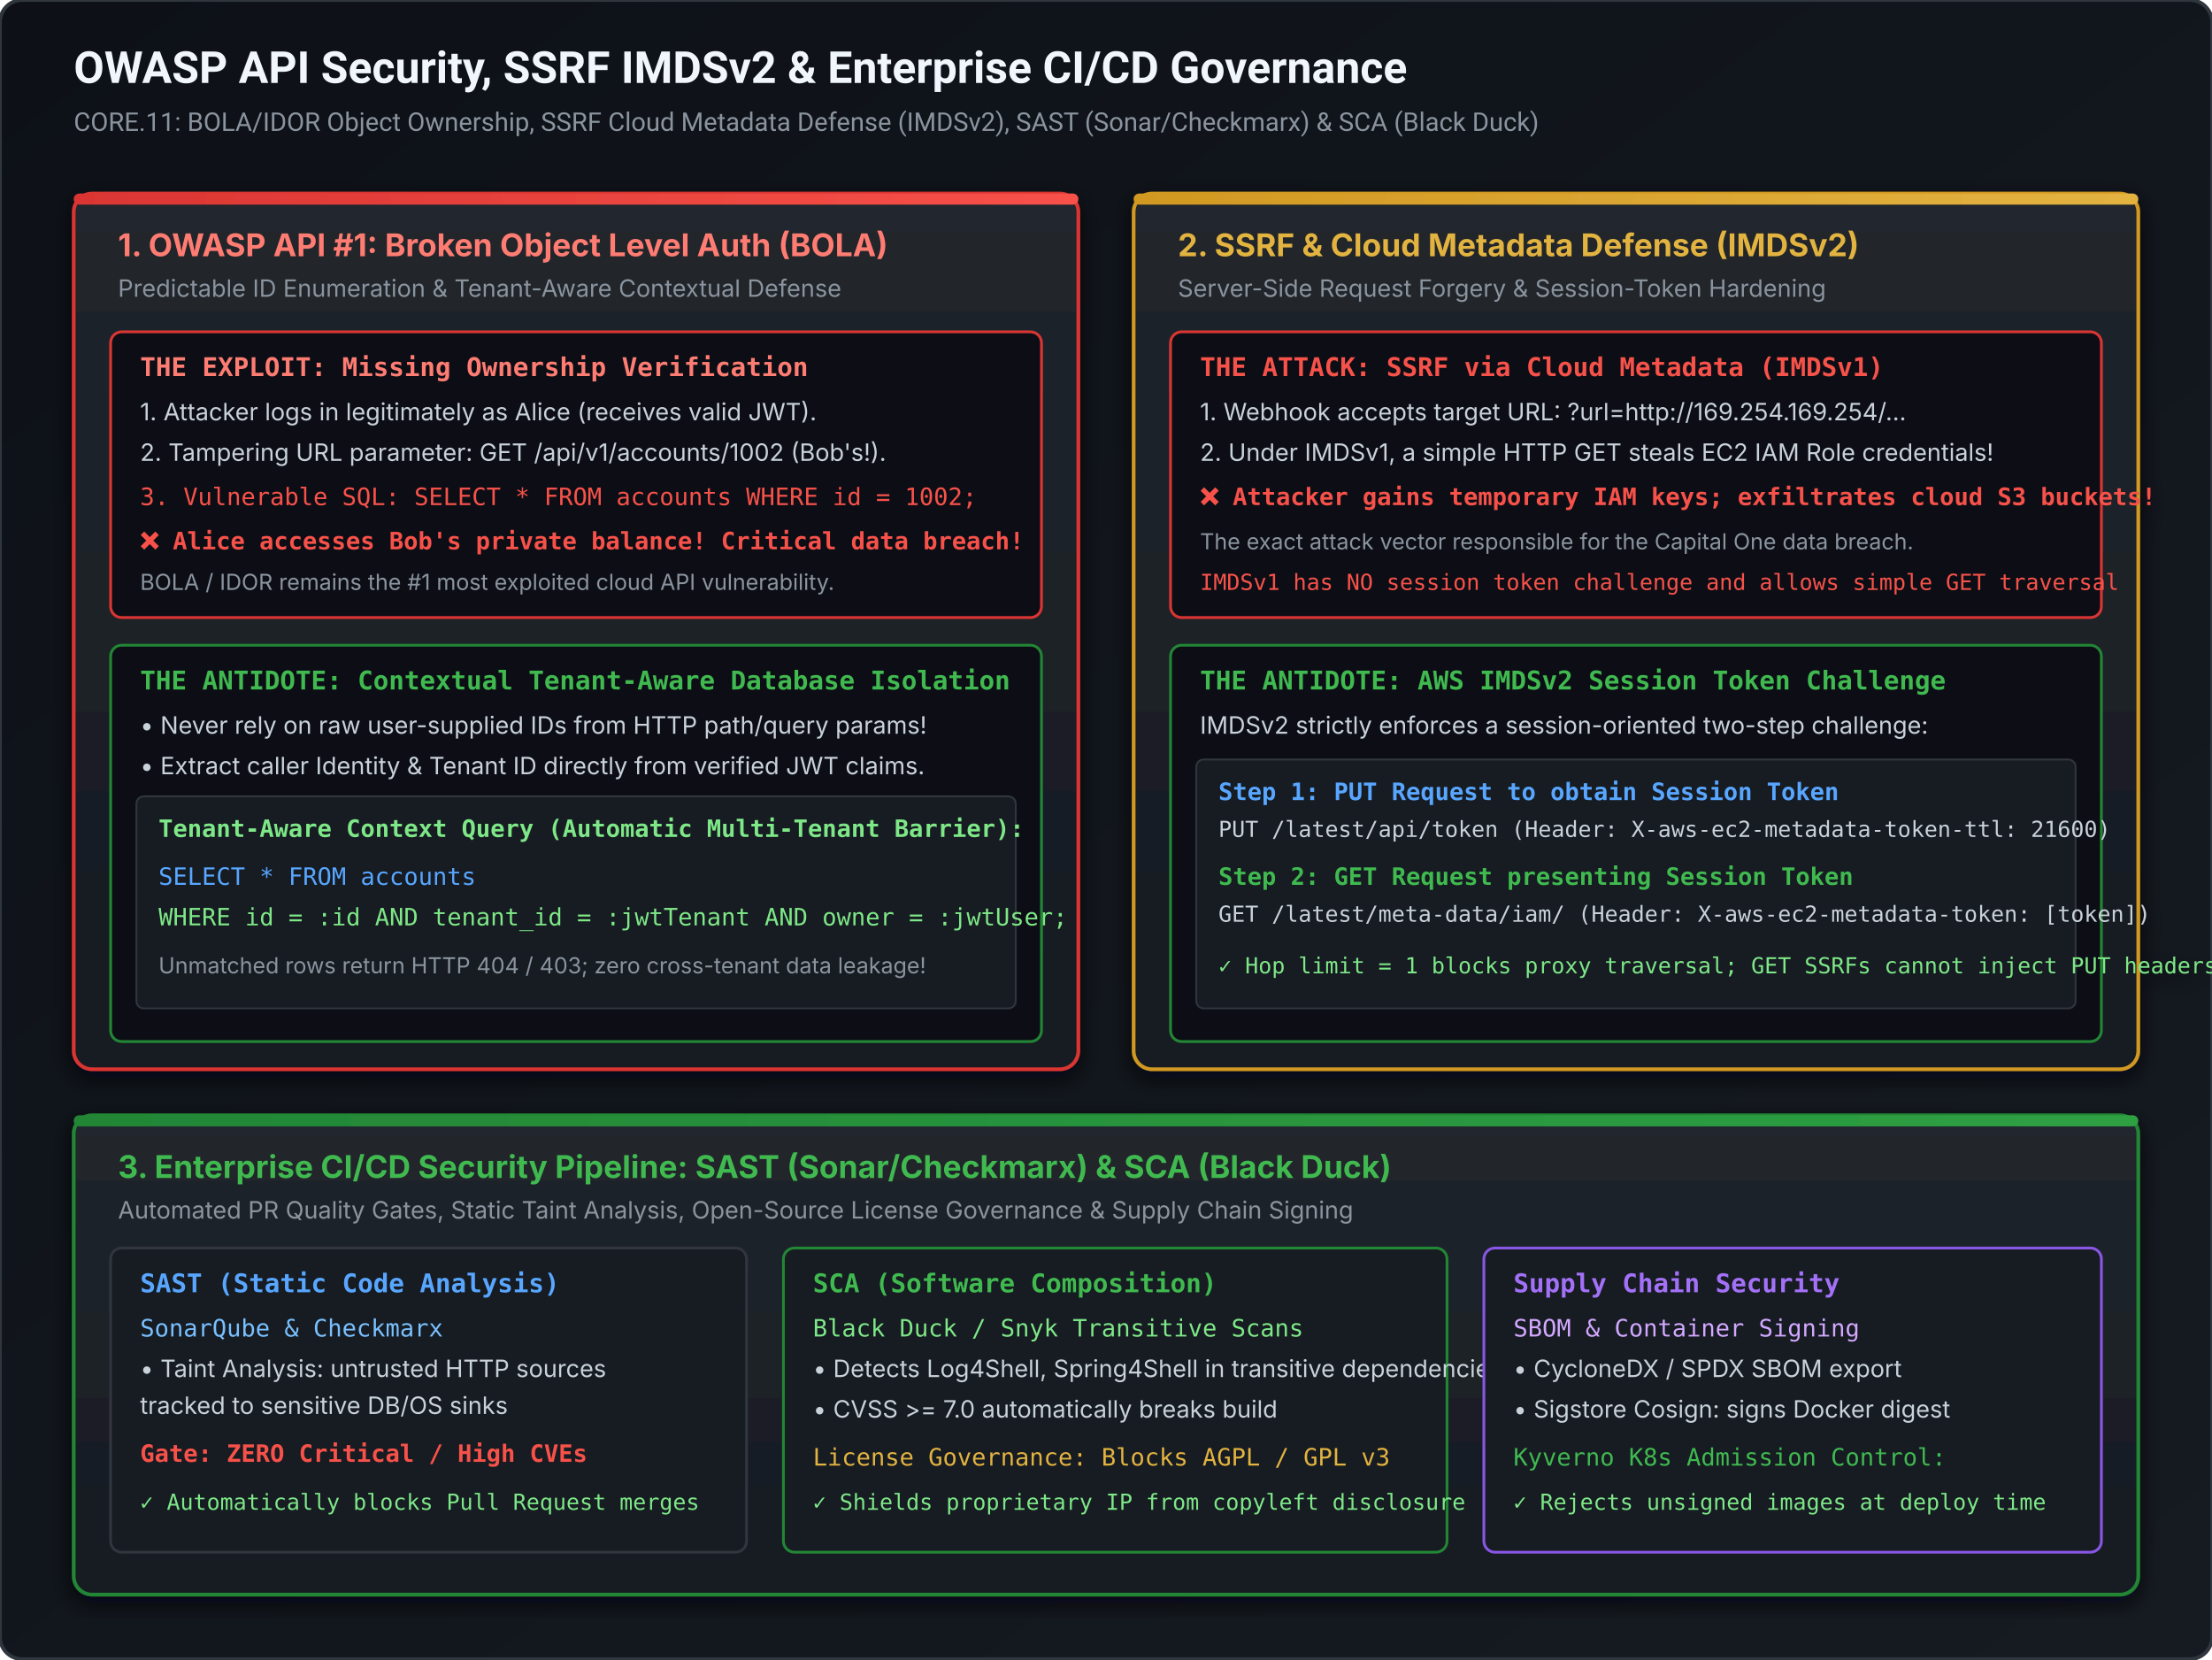
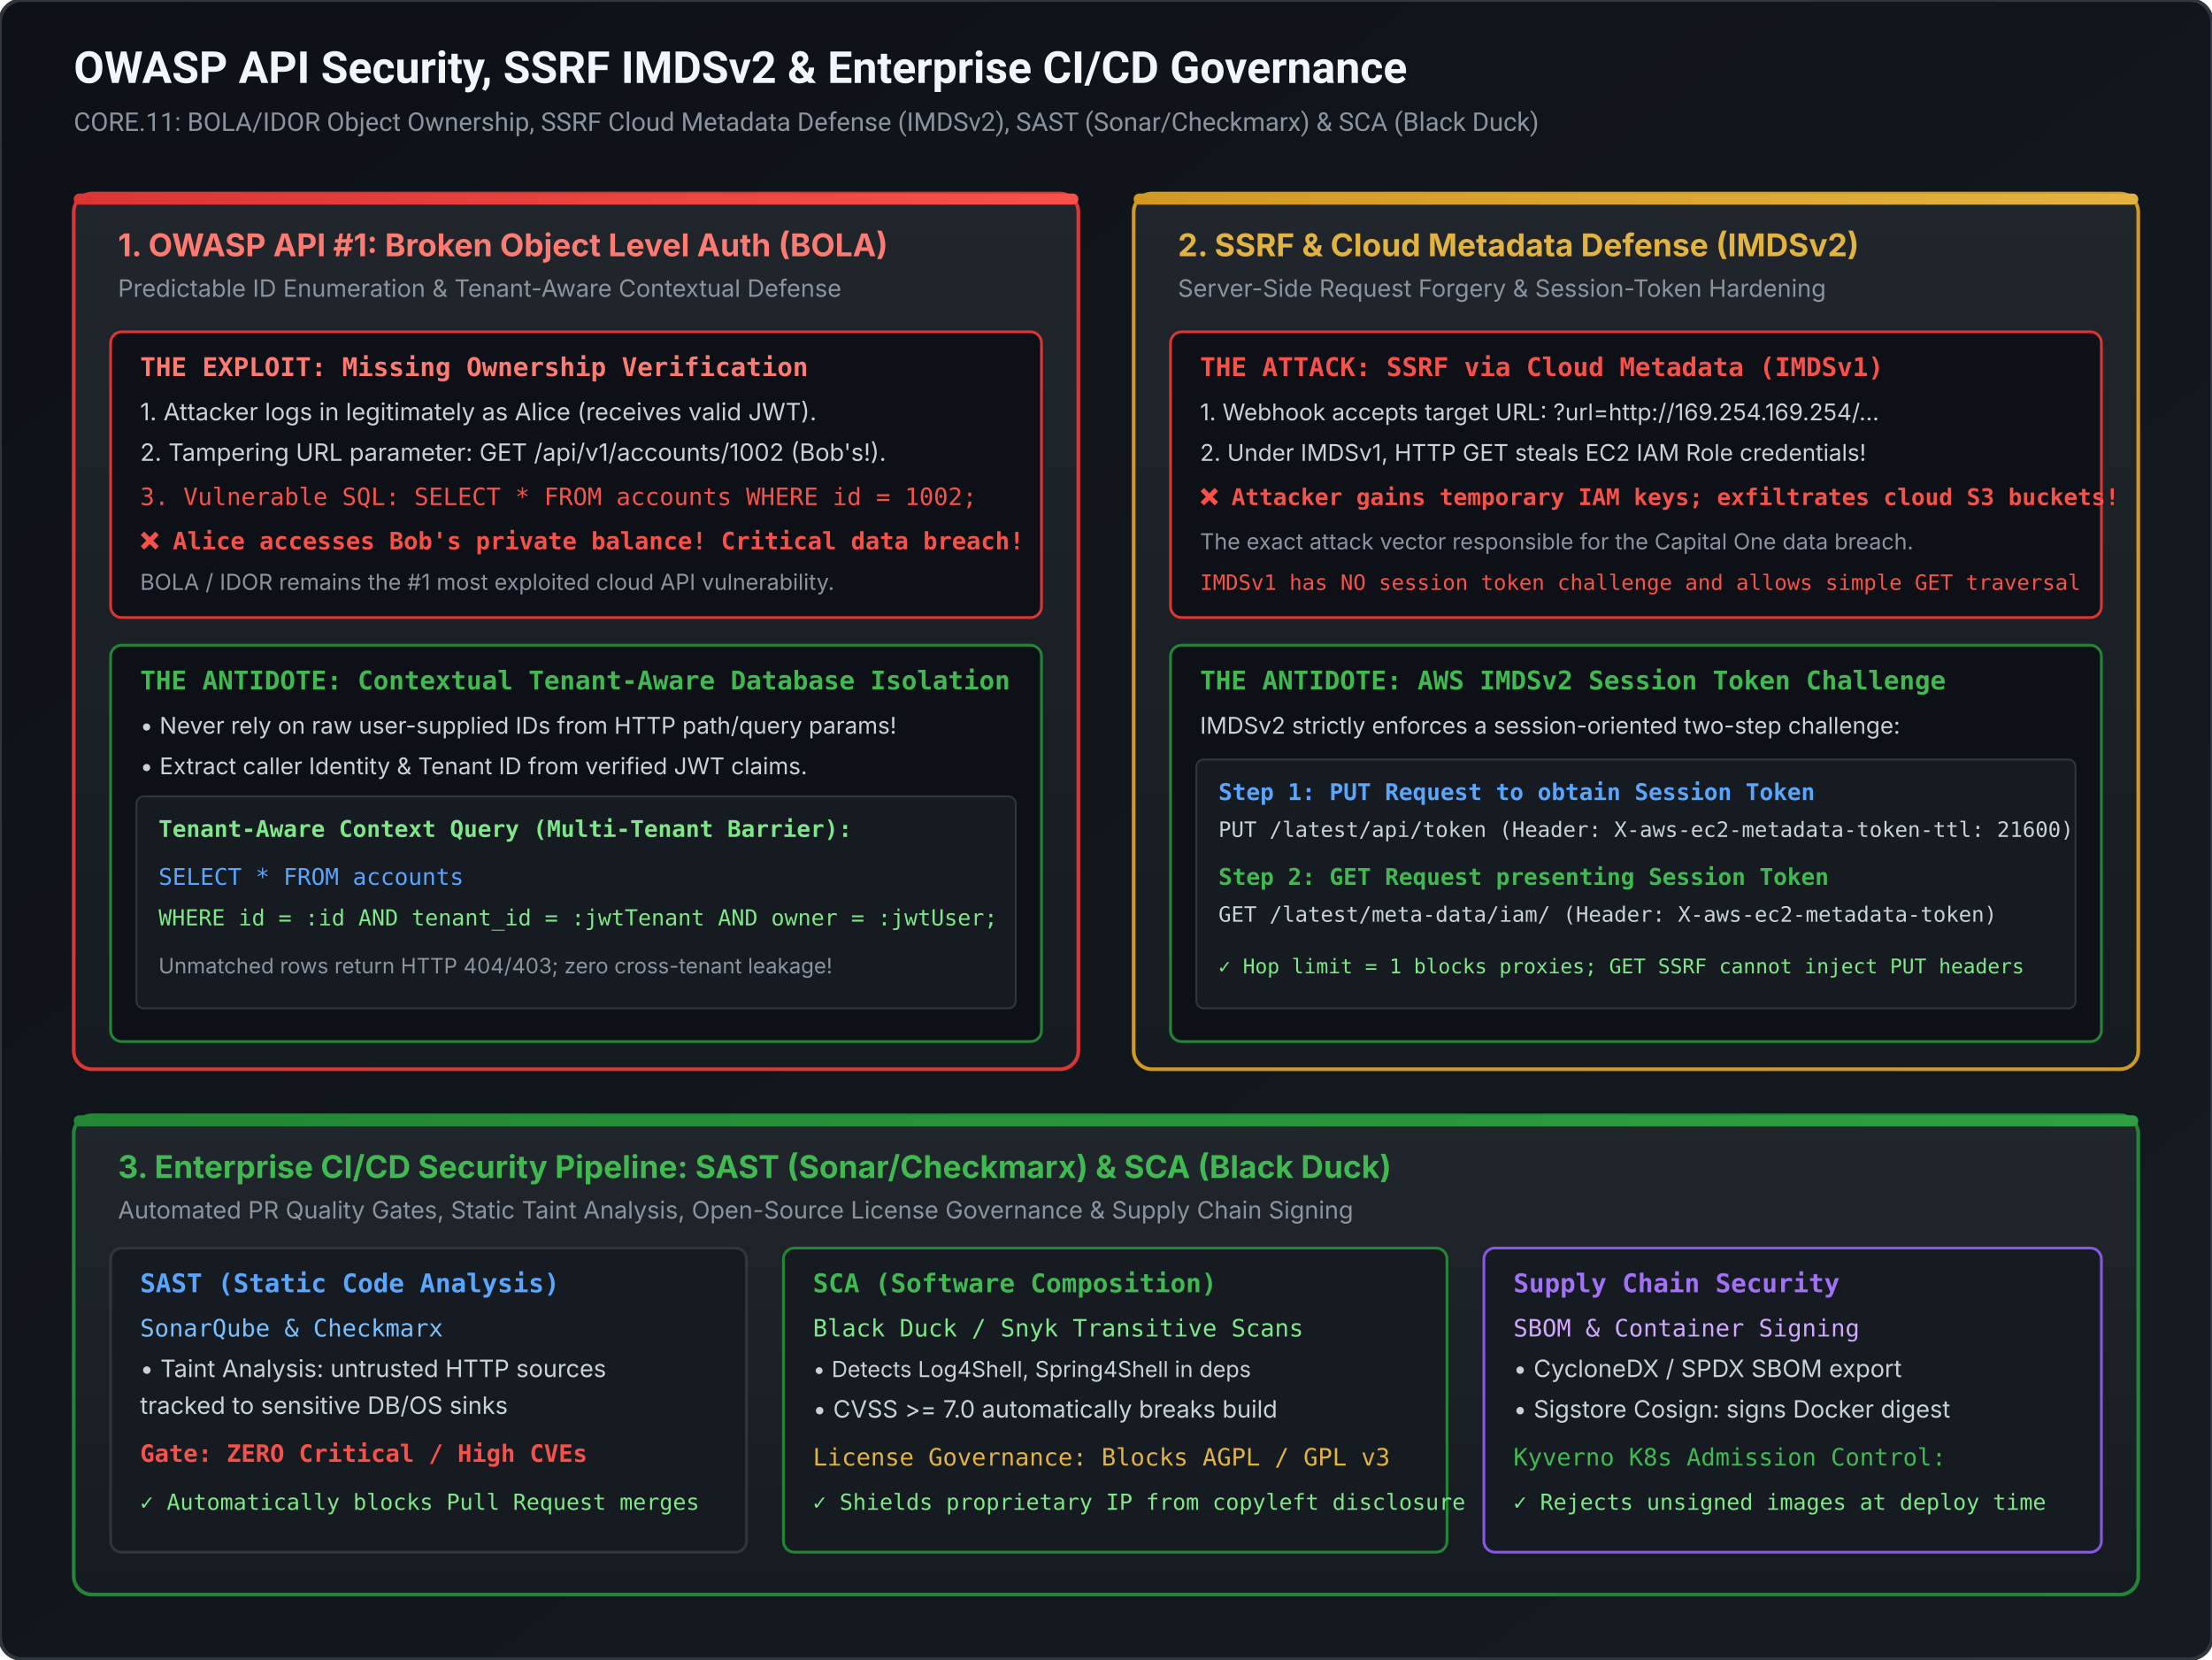
<svg xmlns="http://www.w3.org/2000/svg" viewBox="0 0 1200 900" width="100%" height="100%">
  <defs>
    <linearGradient id="bgGradSec3" x1="0%" y1="0%" x2="100%" y2="100%">
      <stop offset="0%" stop-color="#0d1117" />
      <stop offset="100%" stop-color="#161b22" />
    </linearGradient>
    <linearGradient id="cardGradSec3" x1="0%" y1="0%" x2="0%" y2="100%">
      <stop offset="0%" stop-color="#21262d" />
      <stop offset="100%" stop-color="#161b22" />
    </linearGradient>
    <linearGradient id="bolaGrad" x1="0%" y1="0%" x2="100%" y2="0%">
      <stop offset="0%" stop-color="#da3633" />
      <stop offset="100%" stop-color="#f85149" />
    </linearGradient>
    <linearGradient id="ssrfGrad" x1="0%" y1="0%" x2="100%" y2="0%">
      <stop offset="0%" stop-color="#d29922" />
      <stop offset="100%" stop-color="#e3b341" />
    </linearGradient>
    <linearGradient id="cicdGrad" x1="0%" y1="0%" x2="100%" y2="0%">
      <stop offset="0%" stop-color="#238636" />
      <stop offset="100%" stop-color="#2ea043" />
    </linearGradient>
-     <filter id="shadow" x="-5%" y="-5%" width="110%" height="110%">
-       <feDropShadow dx="0" dy="4" stdDeviation="6" flood-color="#010409" flood-opacity="0.8" />
-     </filter>
  </defs>
  <rect width="1200" height="900" fill="url(#bgGradSec3)" rx="12" stroke="#30363d" stroke-width="2" />
  <g transform="translate(40, 45)">
    <text font-family="-apple-system, BlinkMacSystemFont, 'Segoe UI', Roboto, sans-serif" font-size="24" font-weight="700" fill="#f0f6fc">OWASP API Security, SSRF IMDSv2 &amp; Enterprise CI/CD Governance</text>
    <text y="26" font-family="-apple-system, BlinkMacSystemFont, 'Segoe UI', Roboto, sans-serif" font-size="14" fill="#8b949e">CORE.11: BOLA/IDOR Object Ownership, SSRF Cloud Metadata Defense (IMDSv2), SAST (Sonar/Checkmarx) &amp; SCA (Black Duck)</text>
  </g>
-   <g transform="translate(40, 105)" filter="url(#shadow)">
+   <g transform="translate(40, 105)">
    <rect width="545" height="475" rx="10" fill="url(#cardGradSec3)" stroke="#da3633" stroke-width="2" />
    <rect width="545" height="6" rx="3" fill="url(#bolaGrad)" />
    <text x="24" y="34" font-family="-apple-system, BlinkMacSystemFont, 'Segoe UI', sans-serif" font-size="17" font-weight="700" fill="#ff7b72">1. OWASP API #1: Broken Object Level Auth (BOLA)</text>
    <text x="24" y="56" font-family="-apple-system, BlinkMacSystemFont, 'Segoe UI', sans-serif" font-size="13" fill="#8b949e">Predictable ID Enumeration &amp; Tenant-Aware Contextual Defense</text>
    <g transform="translate(20, 75)">
      <g transform="translate(0, 0)">
        <rect width="505" height="155" rx="6" fill="#0d1117" stroke="#da3633" stroke-width="1.5" />
        <text x="16" y="24" font-family="monospace" font-size="14" font-weight="700" fill="#ff7b72">THE EXPLOIT: Missing Ownership Verification</text>
        <text x="16" y="48" font-family="-apple-system, BlinkMacSystemFont, sans-serif" font-size="13" fill="#c9d1d9">1. Attacker logs in legitimately as Alice (receives valid JWT).</text>
        <text x="16" y="70" font-family="-apple-system, BlinkMacSystemFont, sans-serif" font-size="13" fill="#c9d1d9">2. Tampering URL parameter: GET /api/v1/accounts/1002 (Bob's!).</text>
        <text x="16" y="94" font-family="monospace" font-size="13" fill="#f85149">3. Vulnerable SQL: SELECT * FROM accounts WHERE id = 1002;</text>
        <text x="16" y="118" font-family="monospace" font-size="13" font-weight="700" fill="#f85149">❌ Alice accesses Bob's private balance! Critical data breach!</text>
        <text x="16" y="140" font-family="-apple-system, BlinkMacSystemFont, sans-serif" font-size="12" fill="#8b949e">BOLA / IDOR remains the #1 most exploited cloud API vulnerability.</text>
      </g>
      <g transform="translate(0, 170)">
        <rect width="505" height="215" rx="6" fill="#0d1117" stroke="#238636" stroke-width="1.5" />
        <text x="16" y="24" font-family="monospace" font-size="14" font-weight="700" fill="#3fb950">THE ANTIDOTE: Contextual Tenant-Aware Database Isolation</text>
-         <text x="16" y="48" font-family="-apple-system, BlinkMacSystemFont, sans-serif" font-size="13" fill="#c9d1d9">• Never rely on raw user-supplied IDs from HTTP path/query params!</text>
-         <text x="16" y="70" font-family="-apple-system, BlinkMacSystemFont, sans-serif" font-size="13" fill="#c9d1d9">• Extract caller Identity &amp; Tenant ID directly from verified JWT claims.</text>
+         <text x="16" y="48" font-family="-apple-system, BlinkMacSystemFont, sans-serif" font-size="12.5" fill="#c9d1d9">• Never rely on raw user-supplied IDs from HTTP path/query params!</text>
+         <text x="16" y="70" font-family="-apple-system, BlinkMacSystemFont, sans-serif" font-size="12.5" fill="#c9d1d9">• Extract caller Identity &amp; Tenant ID from verified JWT claims.</text>
        <g transform="translate(14, 82)">
          <rect width="477" height="115" rx="4" fill="#161b22" stroke="#30363d" stroke-width="1" />
-           <text x="12" y="22" font-family="monospace" font-size="13" font-weight="700" fill="#7ee787">Tenant-Aware Context Query (Automatic Multi-Tenant Barrier):</text>
-           <text x="12" y="48" font-family="monospace" font-size="13" fill="#58a6ff">SELECT * FROM accounts</text>
-           <text x="12" y="70" font-family="monospace" font-size="13" fill="#7ee787">WHERE id = :id AND tenant_id = :jwtTenant AND owner = :jwtUser;</text>
-           <text x="12" y="96" font-family="-apple-system, BlinkMacSystemFont, sans-serif" font-size="12" fill="#8b949e">Unmatched rows return HTTP 404 / 403; zero cross-tenant data leakage!</text>
+           <text x="12" y="22" font-family="monospace" font-size="12.5" font-weight="700" fill="#7ee787">Tenant-Aware Context Query (Multi-Tenant Barrier):</text>
+           <text x="12" y="48" font-family="monospace" font-size="12.5" fill="#58a6ff">SELECT * FROM accounts</text>
+           <text x="12" y="70" font-family="monospace" font-size="12" fill="#7ee787">WHERE id = :id AND tenant_id = :jwtTenant AND owner = :jwtUser;</text>
+           <text x="12" y="96" font-family="-apple-system, BlinkMacSystemFont, sans-serif" font-size="11.5" fill="#8b949e">Unmatched rows return HTTP 404/403; zero cross-tenant leakage!</text>
        </g>
      </g>
    </g>
  </g>
-   <g transform="translate(615, 105)" filter="url(#shadow)">
+   <g transform="translate(615, 105)">
    <rect width="545" height="475" rx="10" fill="url(#cardGradSec3)" stroke="#d29922" stroke-width="2" />
    <rect width="545" height="6" rx="3" fill="url(#ssrfGrad)" />
    <text x="24" y="34" font-family="-apple-system, BlinkMacSystemFont, 'Segoe UI', sans-serif" font-size="17" font-weight="700" fill="#e3b341">2. SSRF &amp; Cloud Metadata Defense (IMDSv2)</text>
    <text x="24" y="56" font-family="-apple-system, BlinkMacSystemFont, 'Segoe UI', sans-serif" font-size="13" fill="#8b949e">Server-Side Request Forgery &amp; Session-Token Hardening</text>
    <g transform="translate(20, 75)">
      <g transform="translate(0, 0)">
        <rect width="505" height="155" rx="6" fill="#0d1117" stroke="#da3633" stroke-width="1.5" />
        <text x="16" y="24" font-family="monospace" font-size="14" font-weight="700" fill="#f85149">THE ATTACK: SSRF via Cloud Metadata (IMDSv1)</text>
-         <text x="16" y="48" font-family="-apple-system, BlinkMacSystemFont, sans-serif" font-size="13" fill="#c9d1d9">1. Webhook accepts target URL: ?url=http://169.254.169.254/...</text>
-         <text x="16" y="70" font-family="-apple-system, BlinkMacSystemFont, sans-serif" font-size="13" fill="#c9d1d9">2. Under IMDSv1, a simple HTTP GET steals EC2 IAM Role credentials!</text>
-         <text x="16" y="94" font-family="monospace" font-size="13" font-weight="700" fill="#f85149">❌ Attacker gains temporary IAM keys; exfiltrates cloud S3 buckets!</text>
+         <text x="16" y="48" font-family="-apple-system, BlinkMacSystemFont, sans-serif" font-size="12.5" fill="#c9d1d9">1. Webhook accepts target URL: ?url=http://169.254.169.254/...</text>
+         <text x="16" y="70" font-family="-apple-system, BlinkMacSystemFont, sans-serif" font-size="12.5" fill="#c9d1d9">2. Under IMDSv1, HTTP GET steals EC2 IAM Role credentials!</text>
+         <text x="16" y="94" font-family="monospace" font-size="12.5" font-weight="700" fill="#f85149">❌ Attacker gains temporary IAM keys; exfiltrates cloud S3 buckets!</text>
        <text x="16" y="118" font-family="-apple-system, BlinkMacSystemFont, sans-serif" font-size="12" fill="#8b949e">The exact attack vector responsible for the Capital One data breach.</text>
-         <text x="16" y="140" font-family="monospace" font-size="12" fill="#f85149">IMDSv1 has NO session token challenge and allows simple GET traversal</text>
+         <text x="16" y="140" font-family="monospace" font-size="11.5" fill="#f85149">IMDSv1 has NO session token challenge and allows simple GET traversal</text>
      </g>
      <g transform="translate(0, 170)">
        <rect width="505" height="215" rx="6" fill="#0d1117" stroke="#238636" stroke-width="1.5" />
        <text x="16" y="24" font-family="monospace" font-size="14" font-weight="700" fill="#3fb950">THE ANTIDOTE: AWS IMDSv2 Session Token Challenge</text>
-         <text x="16" y="48" font-family="-apple-system, BlinkMacSystemFont, sans-serif" font-size="13" fill="#c9d1d9">IMDSv2 strictly enforces a session-oriented two-step challenge:</text>
+         <text x="16" y="48" font-family="-apple-system, BlinkMacSystemFont, sans-serif" font-size="12.5" fill="#c9d1d9">IMDSv2 strictly enforces a session-oriented two-step challenge:</text>
        <g transform="translate(14, 62)">
          <rect width="477" height="135" rx="4" fill="#161b22" stroke="#30363d" stroke-width="1" />
-           <text x="12" y="22" font-family="monospace" font-size="13" font-weight="700" fill="#58a6ff">Step 1: PUT Request to obtain Session Token</text>
-           <text x="12" y="42" font-family="monospace" font-size="12" fill="#c9d1d9">PUT /latest/api/token (Header: X-aws-ec2-metadata-token-ttl: 21600)</text>
-           <text x="12" y="68" font-family="monospace" font-size="13" font-weight="700" fill="#3fb950">Step 2: GET Request presenting Session Token</text>
-           <text x="12" y="88" font-family="monospace" font-size="12" fill="#c9d1d9">GET /latest/meta-data/iam/ (Header: X-aws-ec2-metadata-token: [token])</text>
-           <text x="12" y="116" font-family="monospace" font-size="12" fill="#7ee787">✓ Hop limit = 1 blocks proxy traversal; GET SSRFs cannot inject PUT headers</text>
+           <text x="12" y="22" font-family="monospace" font-size="12.5" font-weight="700" fill="#58a6ff">Step 1: PUT Request to obtain Session Token</text>
+           <text x="12" y="42" font-family="monospace" font-size="11.5" fill="#c9d1d9">PUT /latest/api/token (Header: X-aws-ec2-metadata-token-ttl: 21600)</text>
+           <text x="12" y="68" font-family="monospace" font-size="12.5" font-weight="700" fill="#3fb950">Step 2: GET Request presenting Session Token</text>
+           <text x="12" y="88" font-family="monospace" font-size="11.5" fill="#c9d1d9">GET /latest/meta-data/iam/ (Header: X-aws-ec2-metadata-token)</text>
+           <text x="12" y="116" font-family="monospace" font-size="11" fill="#7ee787">✓ Hop limit = 1 blocks proxies; GET SSRF cannot inject PUT headers</text>
        </g>
      </g>
    </g>
  </g>
-   <g transform="translate(40, 605)" filter="url(#shadow)">
+   <g transform="translate(40, 605)">
    <rect width="1120" height="260" rx="10" fill="url(#cardGradSec3)" stroke="#238636" stroke-width="2" />
    <rect width="1120" height="6" rx="3" fill="url(#cicdGrad)" />
    <text x="24" y="34" font-family="-apple-system, BlinkMacSystemFont, 'Segoe UI', sans-serif" font-size="17" font-weight="700" fill="#3fb950">3. Enterprise CI/CD Security Pipeline: SAST (Sonar/Checkmarx) &amp; SCA (Black Duck)</text>
    <text x="24" y="56" font-family="-apple-system, BlinkMacSystemFont, 'Segoe UI', sans-serif" font-size="13" fill="#8b949e">Automated PR Quality Gates, Static Taint Analysis, Open-Source License Governance &amp; Supply Chain Signing</text>
    <g transform="translate(20, 72)">
      <g transform="translate(0, 0)">
        <rect width="345" height="165" rx="6" fill="#161b22" stroke="#30363d" stroke-width="1.5" />
        <text x="16" y="24" font-family="monospace" font-size="14" font-weight="700" fill="#58a6ff">SAST (Static Code Analysis)</text>
        <text x="16" y="48" font-family="monospace" font-size="13" fill="#79c0ff">SonarQube &amp; Checkmarx</text>
        <text x="16" y="70" font-family="-apple-system, BlinkMacSystemFont, sans-serif" font-size="13" fill="#c9d1d9">• Taint Analysis: untrusted HTTP sources</text>
        <text x="16" y="90" font-family="-apple-system, BlinkMacSystemFont, sans-serif" font-size="13" fill="#c9d1d9">  tracked to sensitive DB/OS sinks</text>
        <text x="16" y="116" font-family="monospace" font-size="13" font-weight="700" fill="#f85149">Gate: ZERO Critical / High CVEs</text>
        <text x="16" y="142" font-family="monospace" font-size="12" fill="#7ee787">✓ Automatically blocks Pull Request merges</text>
      </g>
      <g transform="translate(365, 0)">
        <rect width="360" height="165" rx="6" fill="#161b22" stroke="#238636" stroke-width="1.5" />
        <text x="16" y="24" font-family="monospace" font-size="14" font-weight="700" fill="#3fb950">SCA (Software Composition)</text>
        <text x="16" y="48" font-family="monospace" font-size="13" fill="#7ee787">Black Duck / Snyk Transitive Scans</text>
-         <text x="16" y="70" font-family="-apple-system, BlinkMacSystemFont, sans-serif" font-size="13" fill="#c9d1d9">• Detects Log4Shell, Spring4Shell in transitive dependencies</text>
+         <text x="16" y="70" font-family="-apple-system, BlinkMacSystemFont, sans-serif" font-size="12" fill="#c9d1d9">• Detects Log4Shell, Spring4Shell in deps</text>
        <text x="16" y="92" font-family="-apple-system, BlinkMacSystemFont, sans-serif" font-size="13" fill="#c9d1d9">• CVSS &gt;= 7.0 automatically breaks build</text>
        <text x="16" y="118" font-family="monospace" font-size="13" fill="#e3b341">License Governance: Blocks AGPL / GPL v3</text>
        <text x="16" y="142" font-family="monospace" font-size="12" fill="#7ee787">✓ Shields proprietary IP from copyleft disclosure</text>
      </g>
      <g transform="translate(745, 0)">
        <rect width="335" height="165" rx="6" fill="#161b22" stroke="#8957e5" stroke-width="1.5" />
        <text x="16" y="24" font-family="monospace" font-size="14" font-weight="700" fill="#a371f7">Supply Chain Security</text>
        <text x="16" y="48" font-family="monospace" font-size="13" fill="#d2a8ff">SBOM &amp; Container Signing</text>
        <text x="16" y="70" font-family="-apple-system, BlinkMacSystemFont, sans-serif" font-size="13" fill="#c9d1d9">• CycloneDX / SPDX SBOM export</text>
        <text x="16" y="92" font-family="-apple-system, BlinkMacSystemFont, sans-serif" font-size="13" fill="#c9d1d9">• Sigstore Cosign: signs Docker digest</text>
        <text x="16" y="118" font-family="monospace" font-size="13" fill="#3fb950">Kyverno K8s Admission Control:</text>
        <text x="16" y="142" font-family="monospace" font-size="12" fill="#7ee787">✓ Rejects unsigned images at deploy time</text>
      </g>
    </g>
  </g>
</svg>
